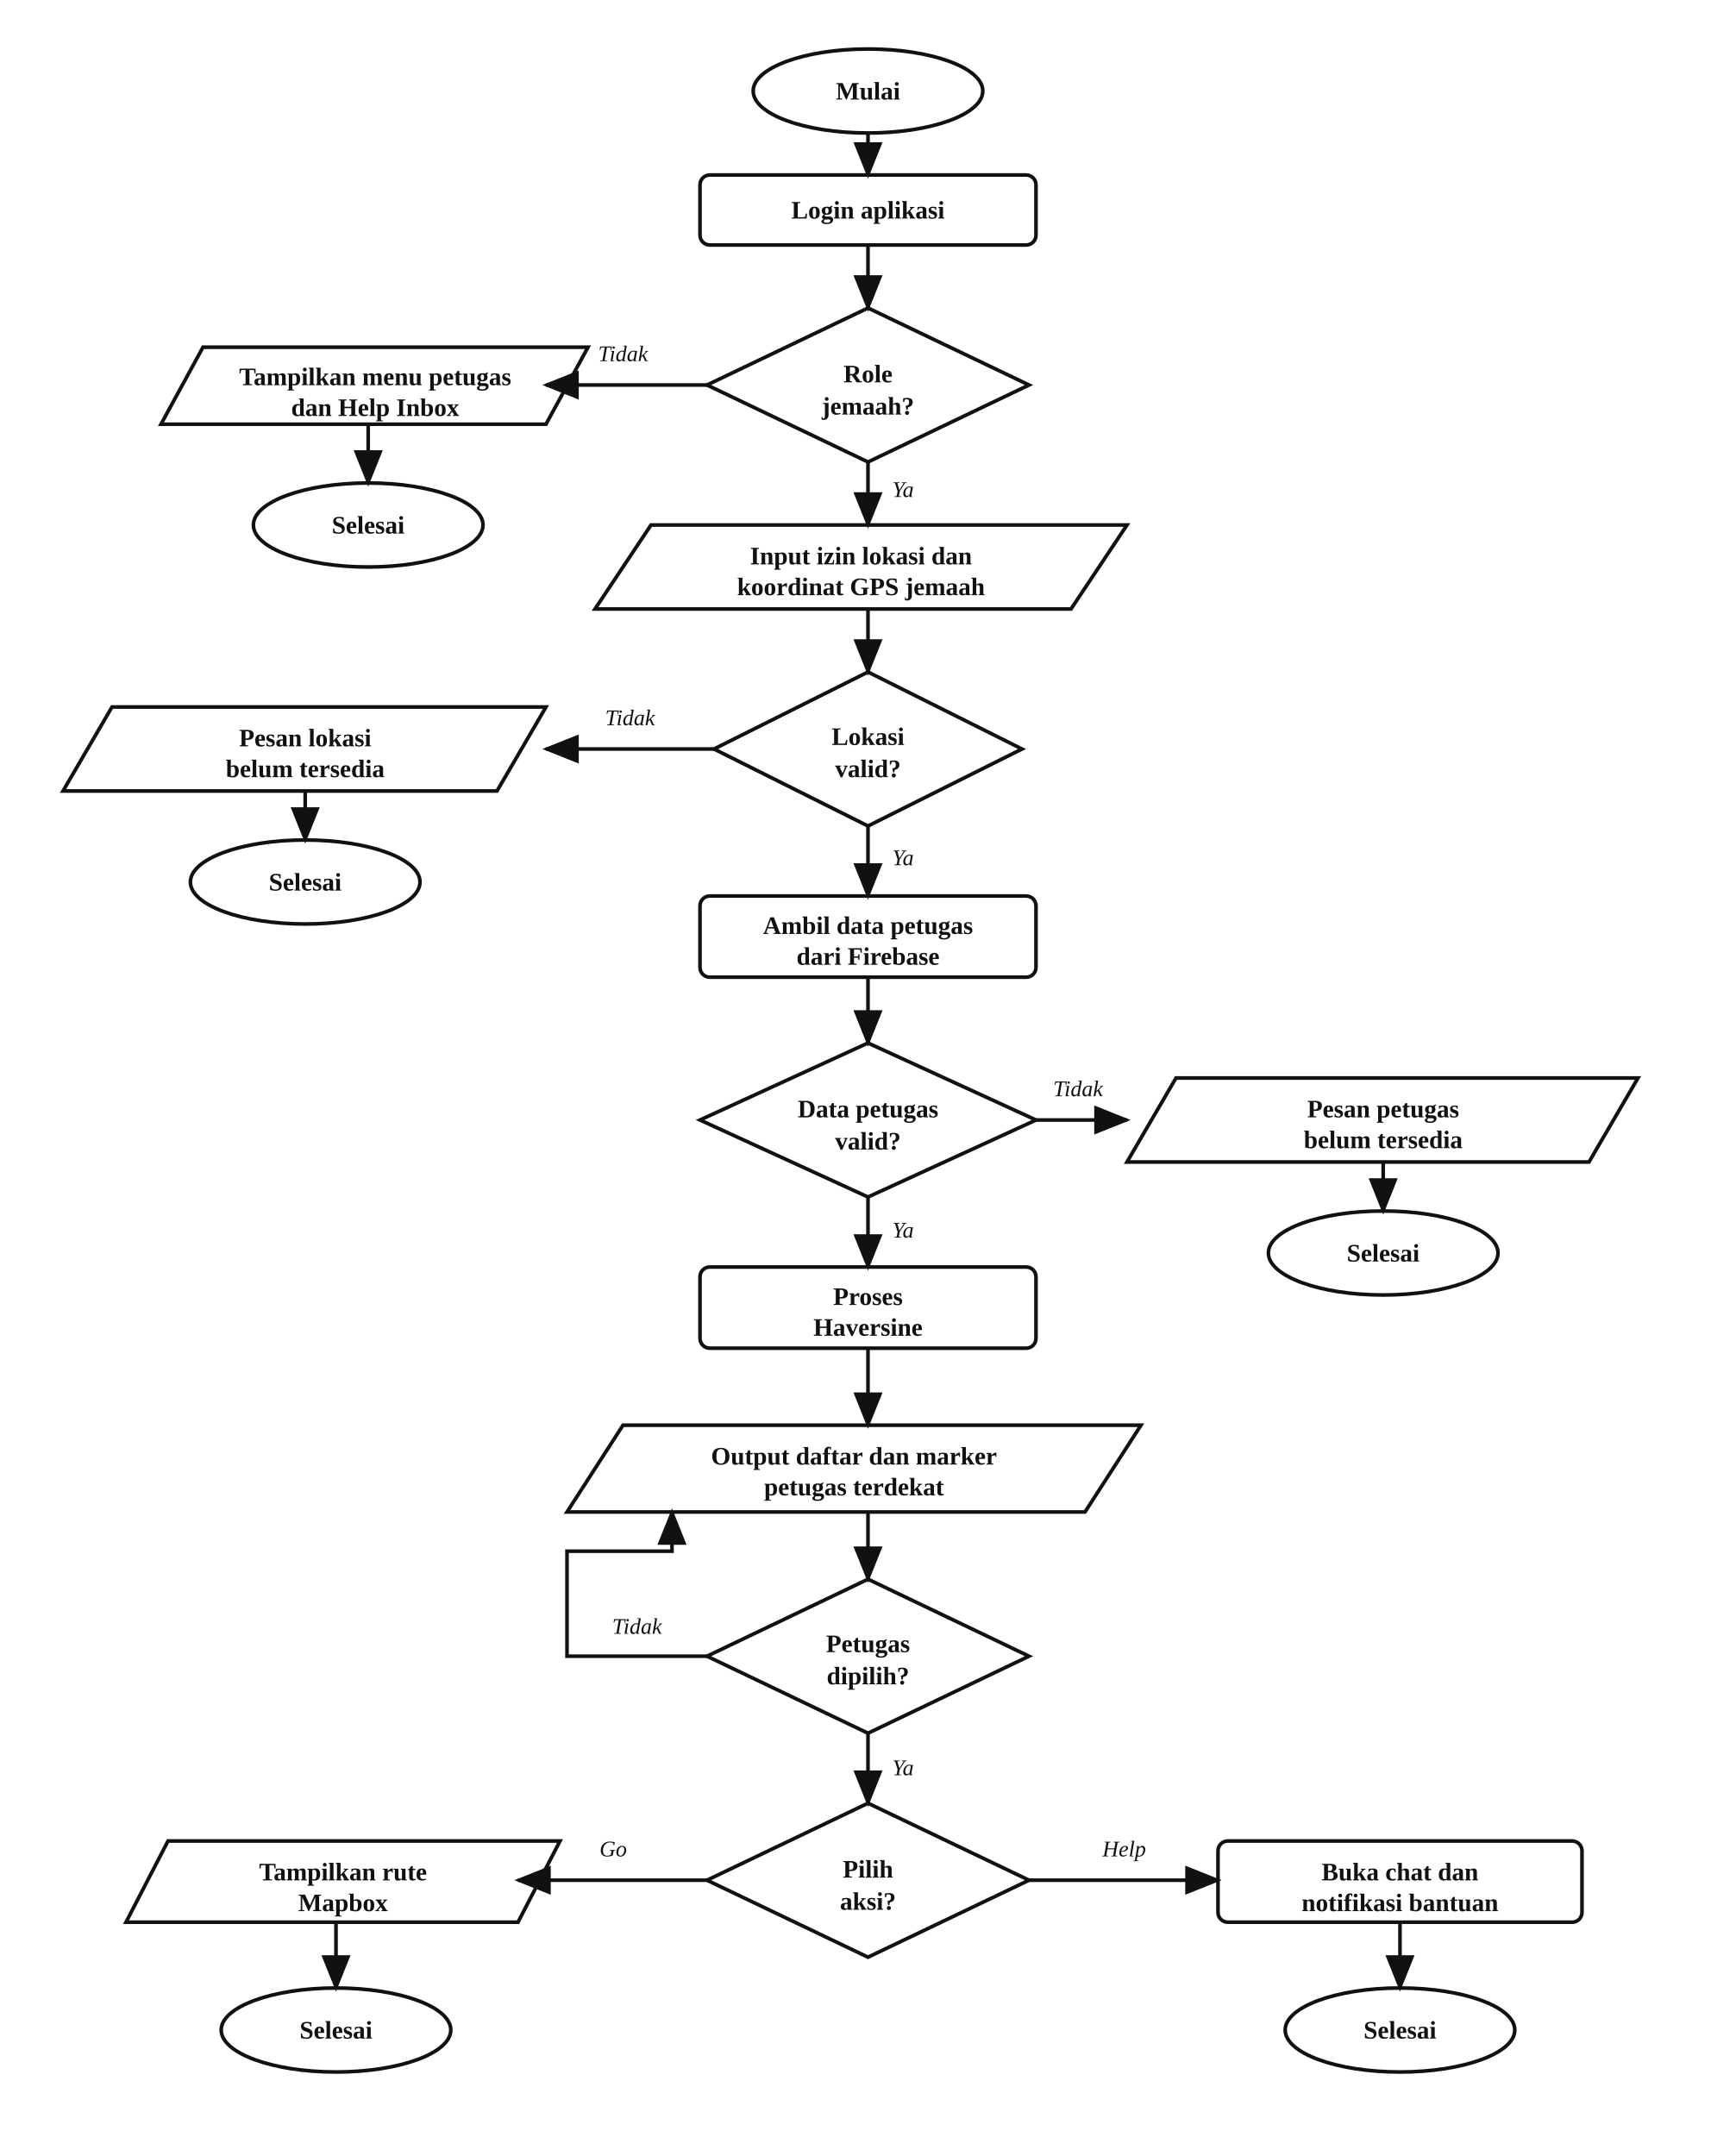
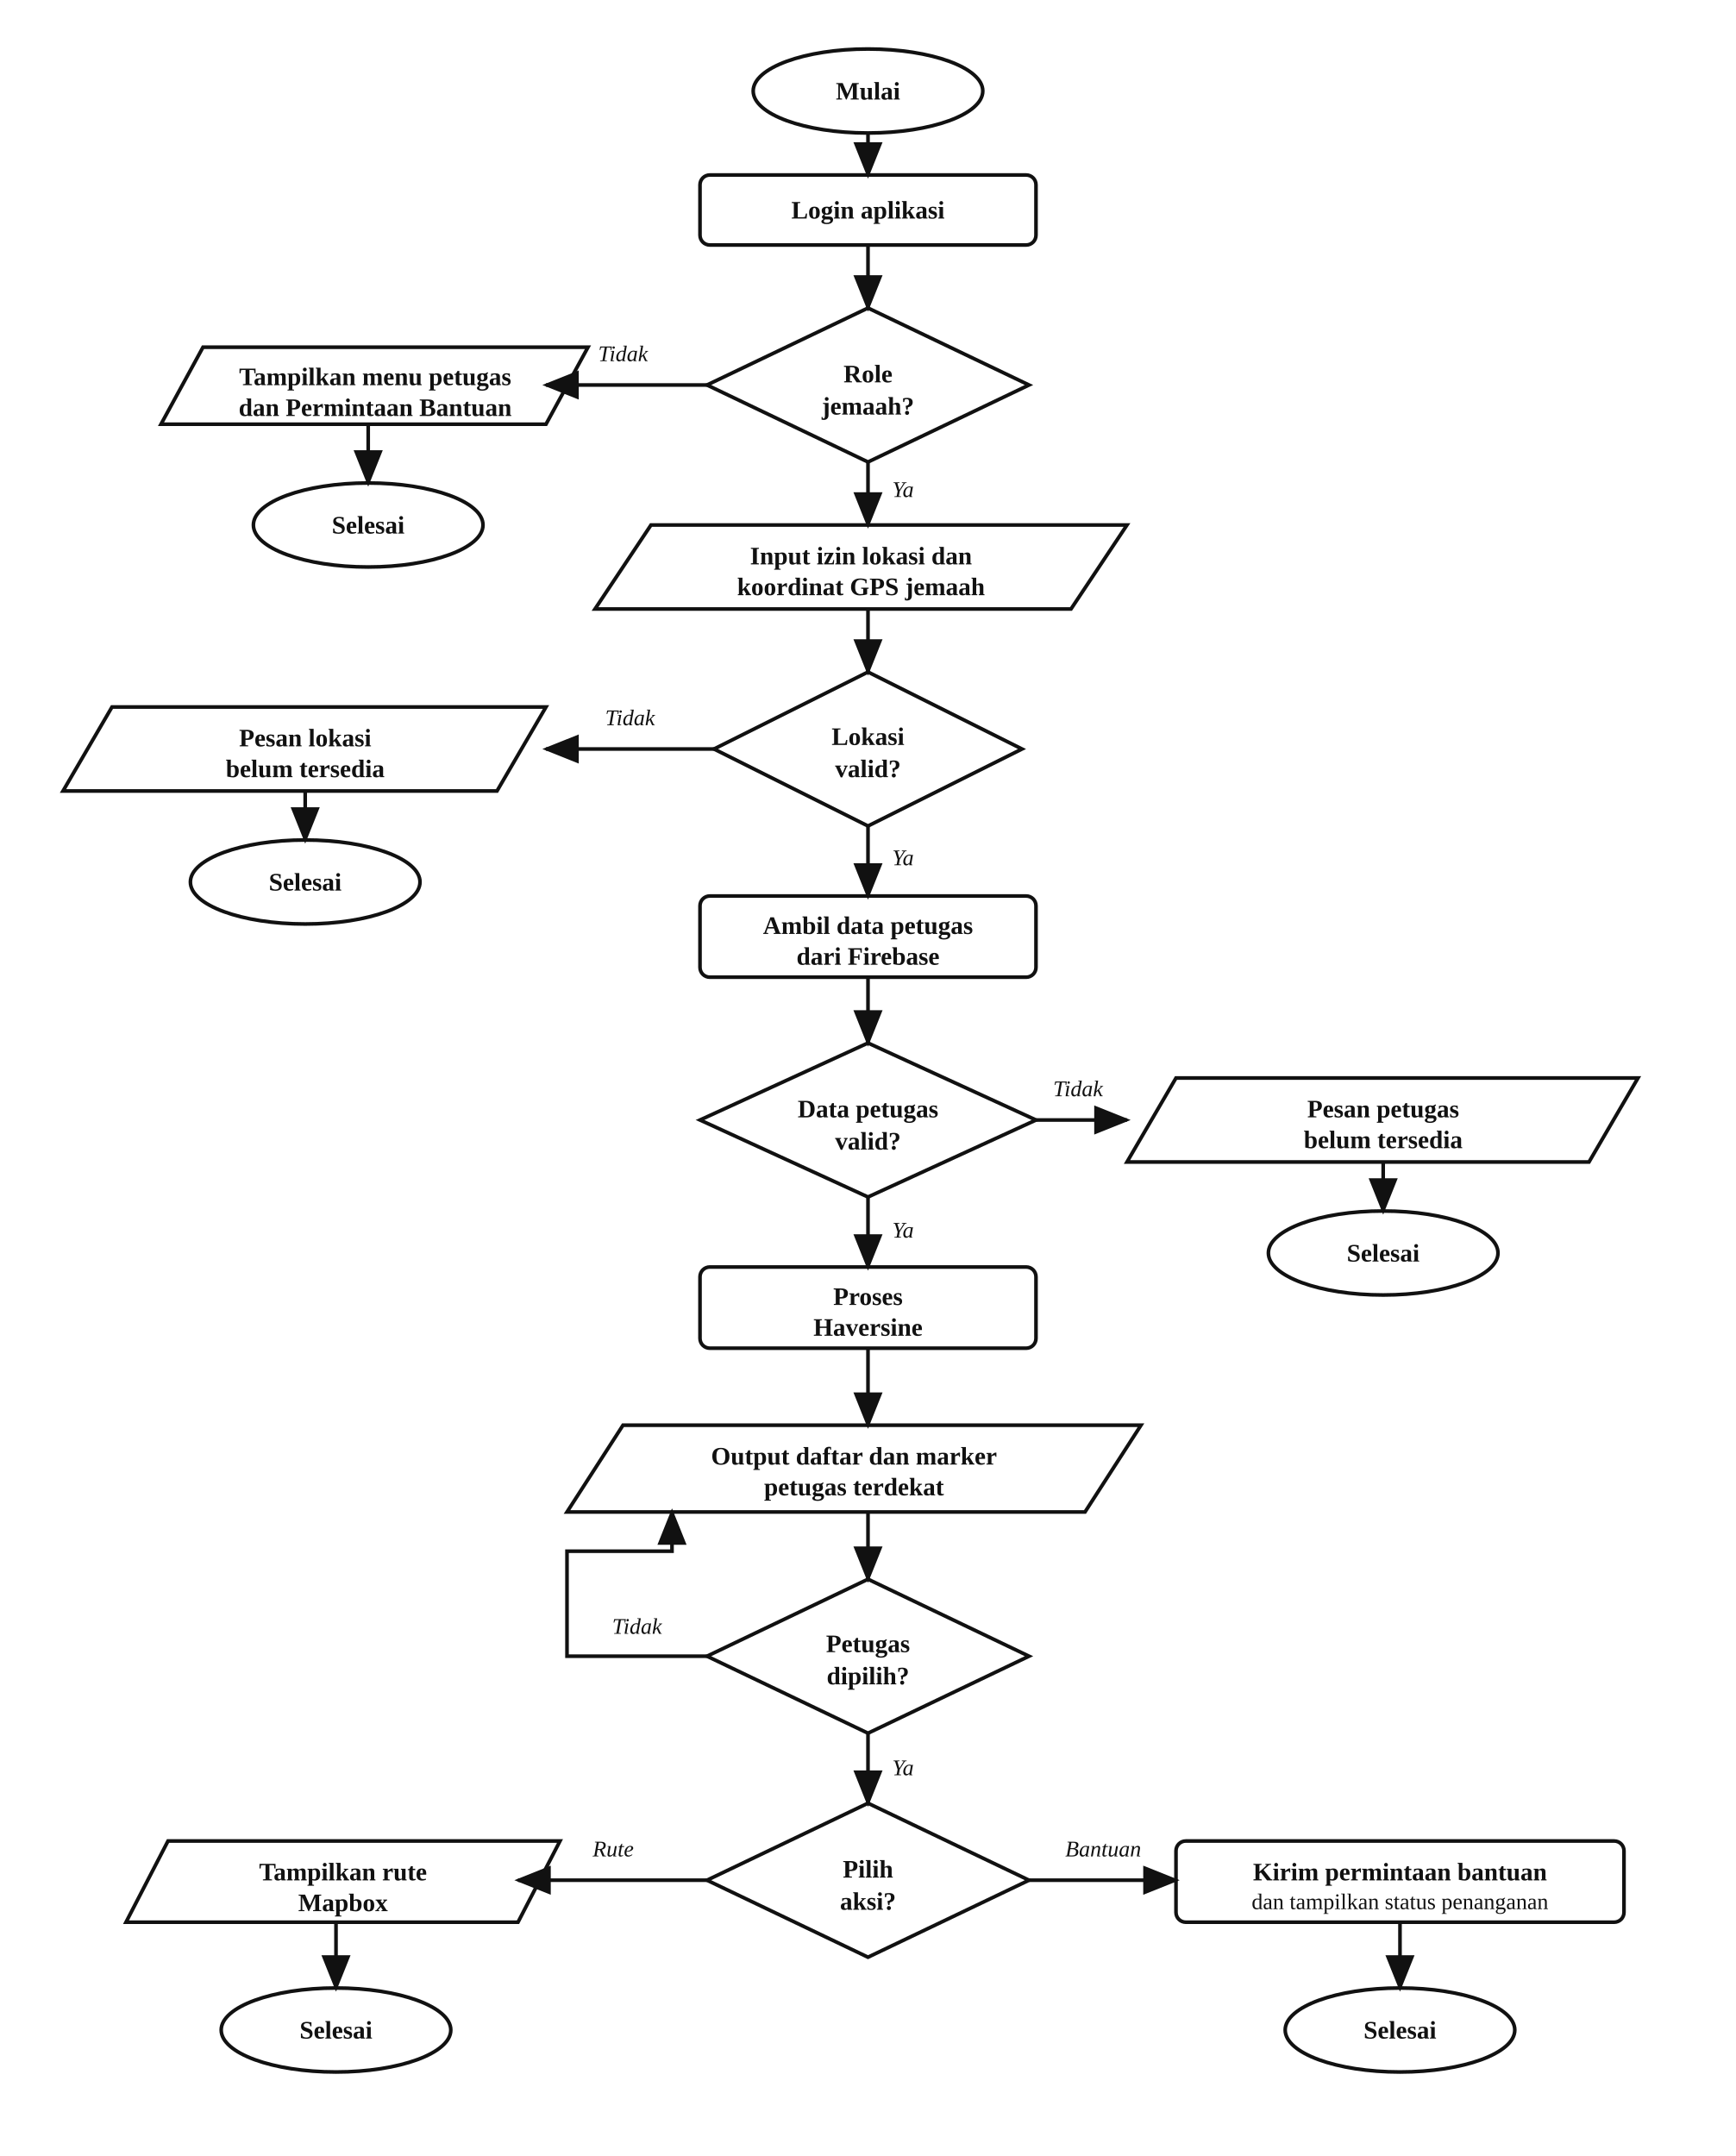
<svg xmlns="http://www.w3.org/2000/svg" width="1240" height="1540" viewBox="0 0 1240 1540">
  <rect width="1240" height="1540" fill="#ffffff" />
  <defs>
    <marker id="arrow" markerWidth="11" markerHeight="11" refX="9" refY="4" orient="auto" markerUnits="strokeWidth">
      <path d="M0,0 L0,8 L10,4 z" fill="#111111" />
    </marker>
    <style>
      text{font-family:"Times New Roman", Times, serif}
      .shapeText{font-size:18px;font-weight:700;fill:#111111;text-anchor:middle;dominant-baseline:middle}
      .smallText{font-size:16px;fill:#111111;text-anchor:middle;dominant-baseline:middle}
      .label{font-size:16px;font-style:italic;fill:#111111;text-anchor:middle}
      .startEnd{fill:#ffffff;stroke:#111111;stroke-width:2.6}
      .process{fill:#ffffff;stroke:#111111;stroke-width:2.6}
      .io{fill:#ffffff;stroke:#111111;stroke-width:2.6}
      .decision{fill:#ffffff;stroke:#111111;stroke-width:2.6}
      .line{stroke:#111111;stroke-width:2.6;fill:none;marker-end:url(#arrow)}
      .thin{stroke:#111111;stroke-width:2;fill:none}
    </style>
  </defs>
  <g transform="translate(0,-80)">
    <ellipse cx="620" cy="145" rx="82" ry="30" class="startEnd" />
    <text x="620" y="146" class="shapeText">Mulai</text>
    <rect x="500" y="205" width="240" height="50" rx="7" class="process" />
    <text x="620" y="231" class="shapeText">Login aplikasi</text>
    <polygon points="620,300 735,355 620,410 505,355" class="decision" />
    <text x="620" y="348" class="shapeText">Role</text>
    <text x="620" y="371" class="shapeText">jemaah?</text>
    <polygon points="145,328 420,328 390,383 115,383" class="io" />
    <text x="268" y="350" class="shapeText">Tampilkan menu petugas</text>
-     <text x="268" y="372" class="shapeText">dan Help Inbox</text>
+     <text x="268" y="372" class="shapeText">dan Permintaan Bantuan</text>
    <ellipse cx="263" cy="455" rx="82" ry="30" class="startEnd" />
    <text x="263" y="456" class="shapeText">Selesai</text>
    <polygon points="465,455 805,455 765,515 425,515" class="io" />
    <text x="615" y="478" class="shapeText">Input izin lokasi dan</text>
    <text x="615" y="500" class="shapeText">koordinat GPS jemaah</text>
    <polygon points="620,560 730,615 620,670 510,615" class="decision" />
    <text x="620" y="607" class="shapeText">Lokasi</text>
    <text x="620" y="630" class="shapeText">valid?</text>
    <polygon points="80,585 390,585 355,645 45,645" class="io" />
    <text x="218" y="608" class="shapeText">Pesan lokasi</text>
    <text x="218" y="630" class="shapeText">belum tersedia</text>
    <ellipse cx="218" cy="710" rx="82" ry="30" class="startEnd" />
    <text x="218" y="711" class="shapeText">Selesai</text>
    <rect x="500" y="720" width="240" height="58" rx="7" class="process" />
    <text x="620" y="742" class="shapeText">Ambil data petugas</text>
    <text x="620" y="764" class="shapeText">dari Firebase</text>
    <polygon points="620,825 740,880 620,935 500,880" class="decision" />
    <text x="620" y="873" class="shapeText">Data petugas</text>
    <text x="620" y="896" class="shapeText">valid?</text>
    <polygon points="840,850 1170,850 1135,910 805,910" class="io" />
    <text x="988" y="873" class="shapeText">Pesan petugas</text>
    <text x="988" y="895" class="shapeText">belum tersedia</text>
    <ellipse cx="988" cy="975" rx="82" ry="30" class="startEnd" />
    <text x="988" y="976" class="shapeText">Selesai</text>
    <rect x="500" y="985" width="240" height="58" rx="7" class="process" />
    <text x="620" y="1007" class="shapeText">Proses</text>
    <text x="620" y="1029" class="shapeText">Haversine</text>
    <polygon points="445,1098 815,1098 775,1160 405,1160" class="io" />
    <text x="610" y="1121" class="shapeText">Output daftar dan marker</text>
    <text x="610" y="1143" class="shapeText">petugas terdekat</text>
    <polygon points="620,1208 735,1263 620,1318 505,1263" class="decision" />
    <text x="620" y="1255" class="shapeText">Petugas</text>
    <text x="620" y="1278" class="shapeText">dipilih?</text>
    <polygon points="620,1368 735,1423 620,1478 505,1423" class="decision" />
    <text x="620" y="1416" class="shapeText">Pilih</text>
    <text x="620" y="1439" class="shapeText">aksi?</text>
    <polygon points="120,1395 400,1395 370,1453 90,1453" class="io" />
    <text x="245" y="1418" class="shapeText">Tampilkan rute</text>
    <text x="245" y="1440" class="shapeText">Mapbox</text>
    <ellipse cx="240" cy="1530" rx="82" ry="30" class="startEnd" />
    <text x="240" y="1531" class="shapeText">Selesai</text>
-     <rect x="870" y="1395" width="260" height="58" rx="7" class="process" />
-     <text x="1000" y="1418" class="shapeText">Buka chat dan</text>
-     <text x="1000" y="1440" class="shapeText">notifikasi bantuan</text>
+     <rect x="840" y="1395" width="320" height="58" rx="7" class="process" />
+     <text x="1000" y="1418" class="shapeText">Kirim permintaan bantuan</text>
+     <text x="1000" y="1440" class="smallText">dan tampilkan status penanganan</text>
    <ellipse cx="1000" cy="1530" rx="82" ry="30" class="startEnd" />
    <text x="1000" y="1531" class="shapeText">Selesai</text>
    <path d="M620 175 L620 205" class="line" />
    <path d="M620 255 L620 300" class="line" />
    <path d="M505 355 L390 355" class="line" />
    <text x="445" y="338" class="label">Tidak</text>
    <path d="M263 383 L263 425" class="line" />
    <path d="M620 410 L620 455" class="line" />
    <text x="645" y="435" class="label">Ya</text>
    <path d="M620 515 L620 560" class="line" />
    <path d="M510 615 L390 615" class="line" />
    <text x="450" y="598" class="label">Tidak</text>
    <path d="M218 645 L218 680" class="line" />
    <path d="M620 670 L620 720" class="line" />
    <text x="645" y="698" class="label">Ya</text>
    <path d="M620 778 L620 825" class="line" />
    <path d="M740 880 L805 880" class="line" />
    <text x="770" y="863" class="label">Tidak</text>
    <path d="M988 910 L988 945" class="line" />
    <path d="M620 935 L620 985" class="line" />
    <text x="645" y="964" class="label">Ya</text>
    <path d="M620 1043 L620 1098" class="line" />
    <path d="M620 1160 L620 1208" class="line" />
    <path d="M620 1318 L620 1368" class="line" />
    <text x="645" y="1348" class="label">Ya</text>
    <path d="M505 1263 L405 1263 L405 1188 L480 1188 L480 1160" class="line" />
    <text x="455" y="1247" class="label">Tidak</text>
    <path d="M505 1423 L370 1423" class="line" />
-     <text x="438" y="1406" class="label">Go</text>
+     <text x="438" y="1406" class="label">Rute</text>
    <path d="M240 1453 L240 1500" class="line" />
-     <path d="M735 1423 L870 1423" class="line" />
-     <text x="803" y="1406" class="label">Help</text>
+     <path d="M735 1423 L840 1423" class="line" />
+     <text x="788" y="1406" class="label">Bantuan</text>
    <path d="M1000 1453 L1000 1500" class="line" />
  </g>
</svg>
